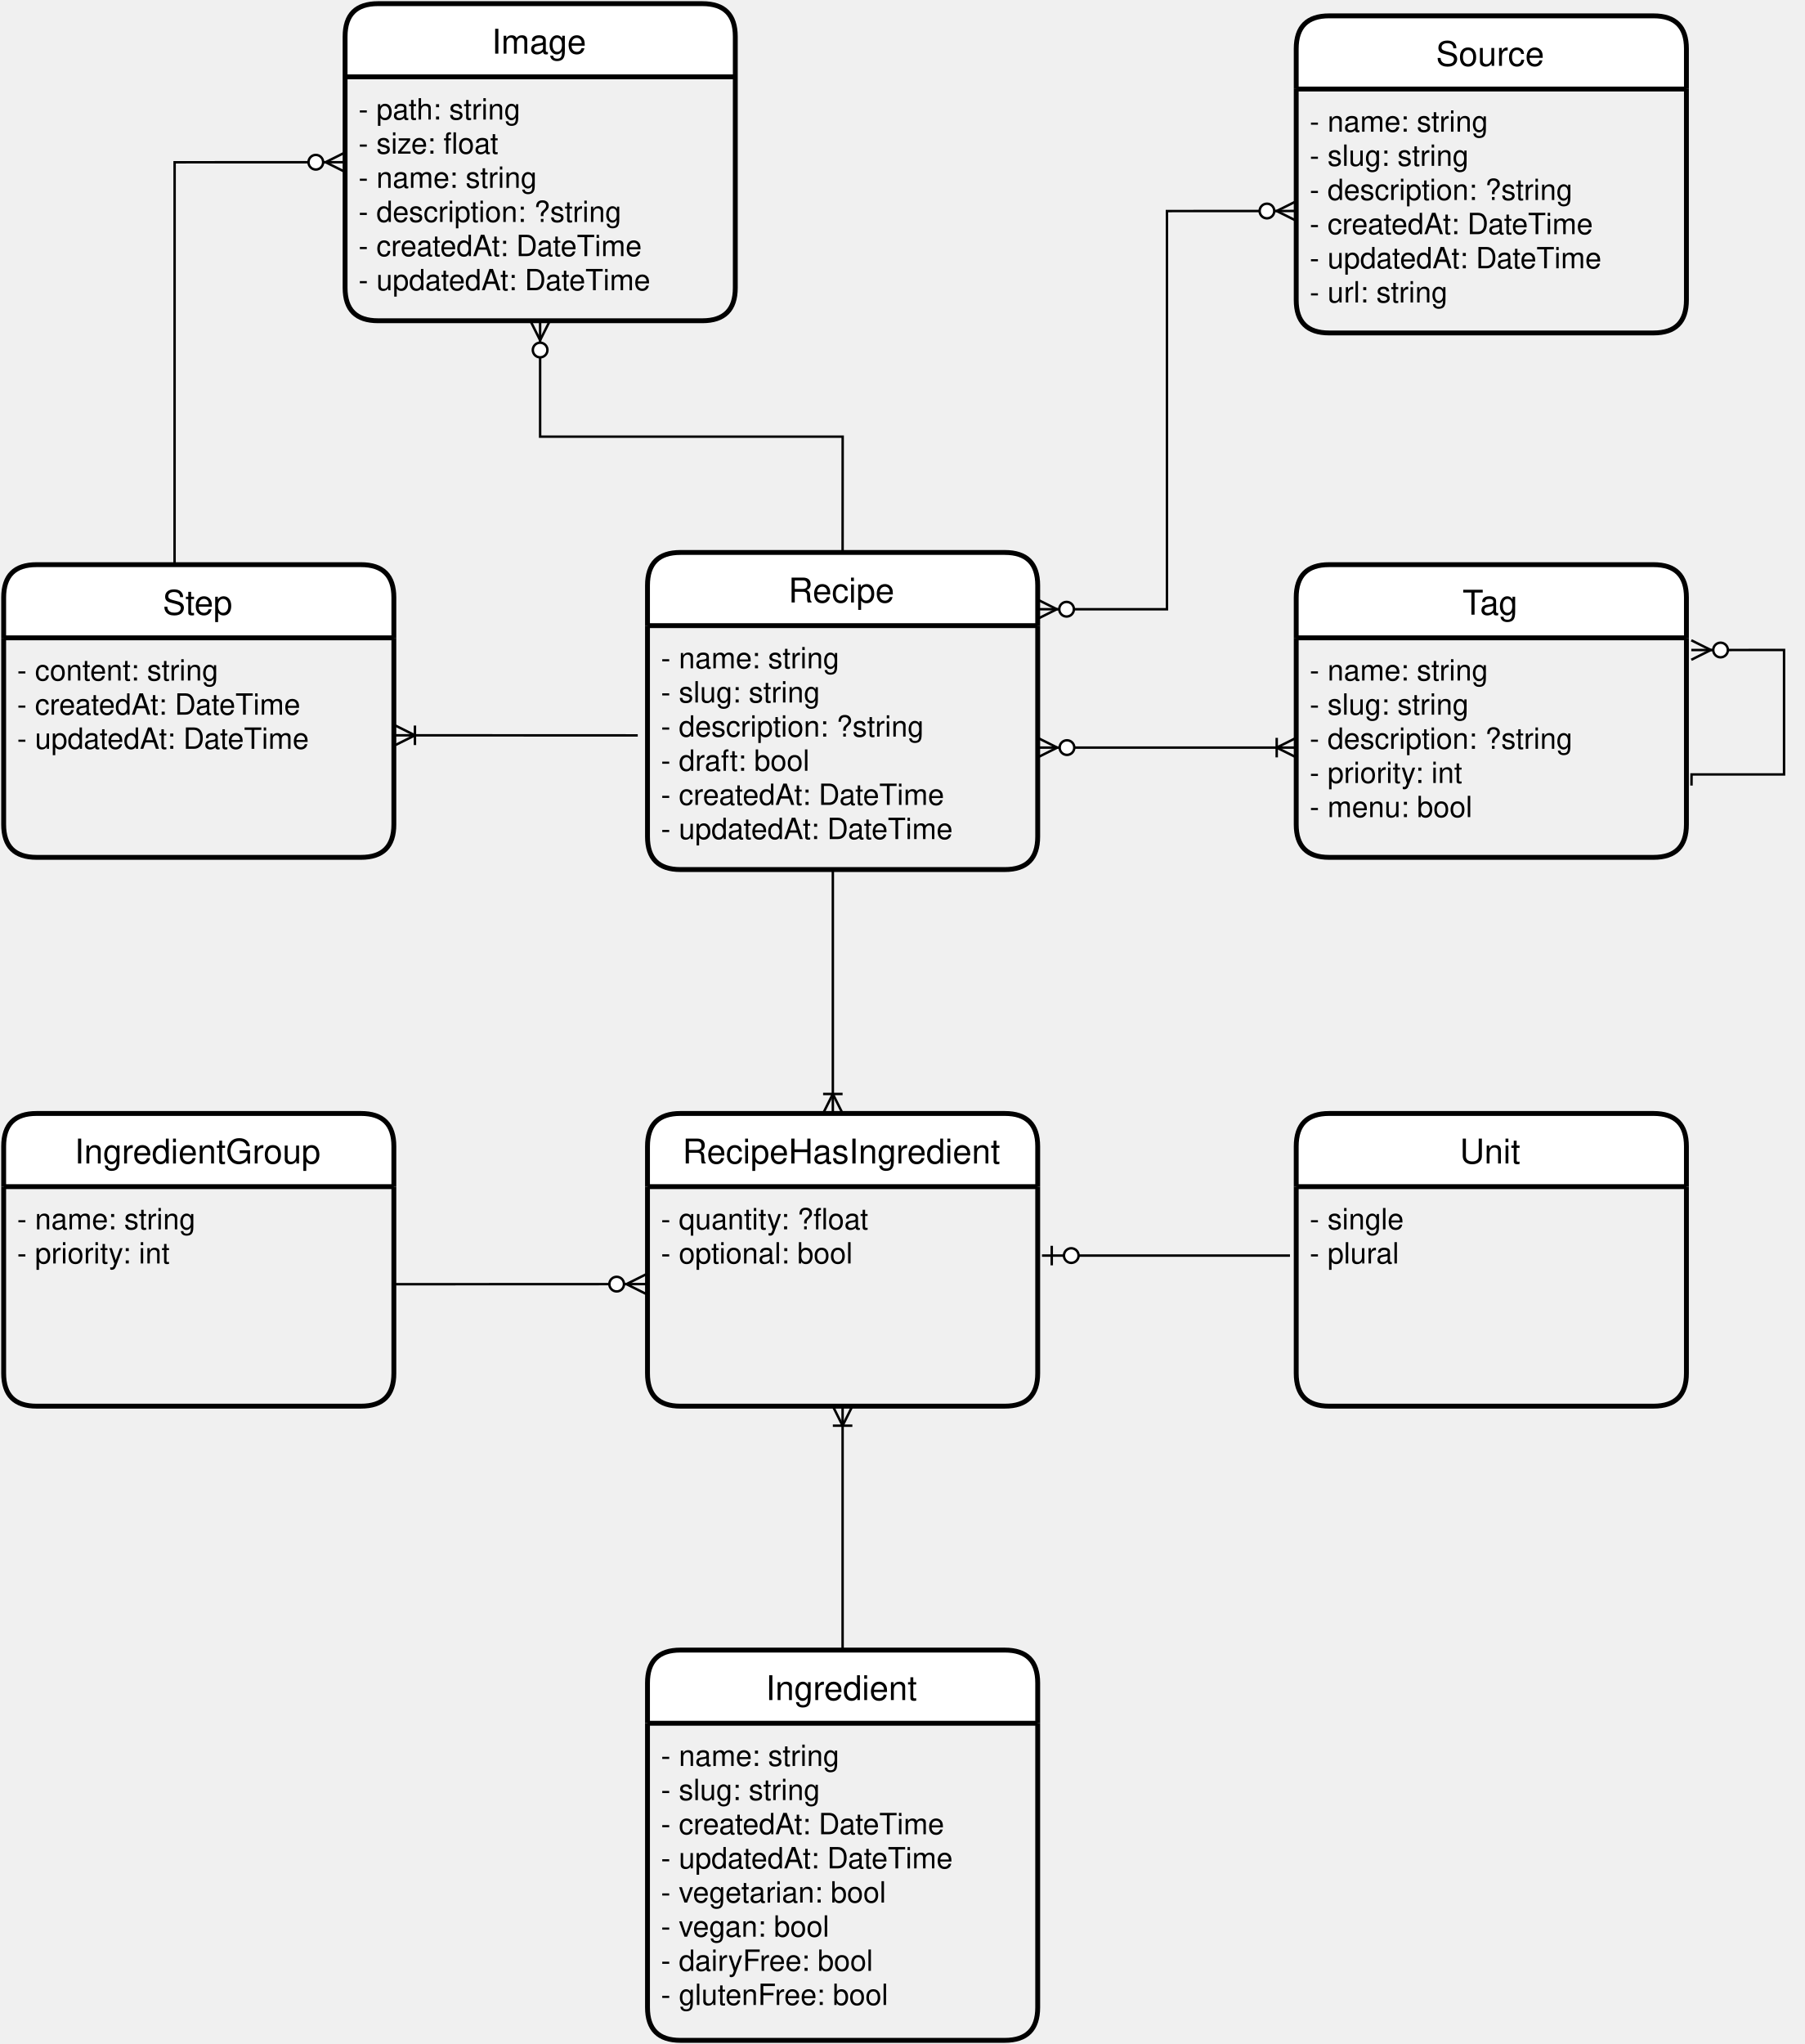
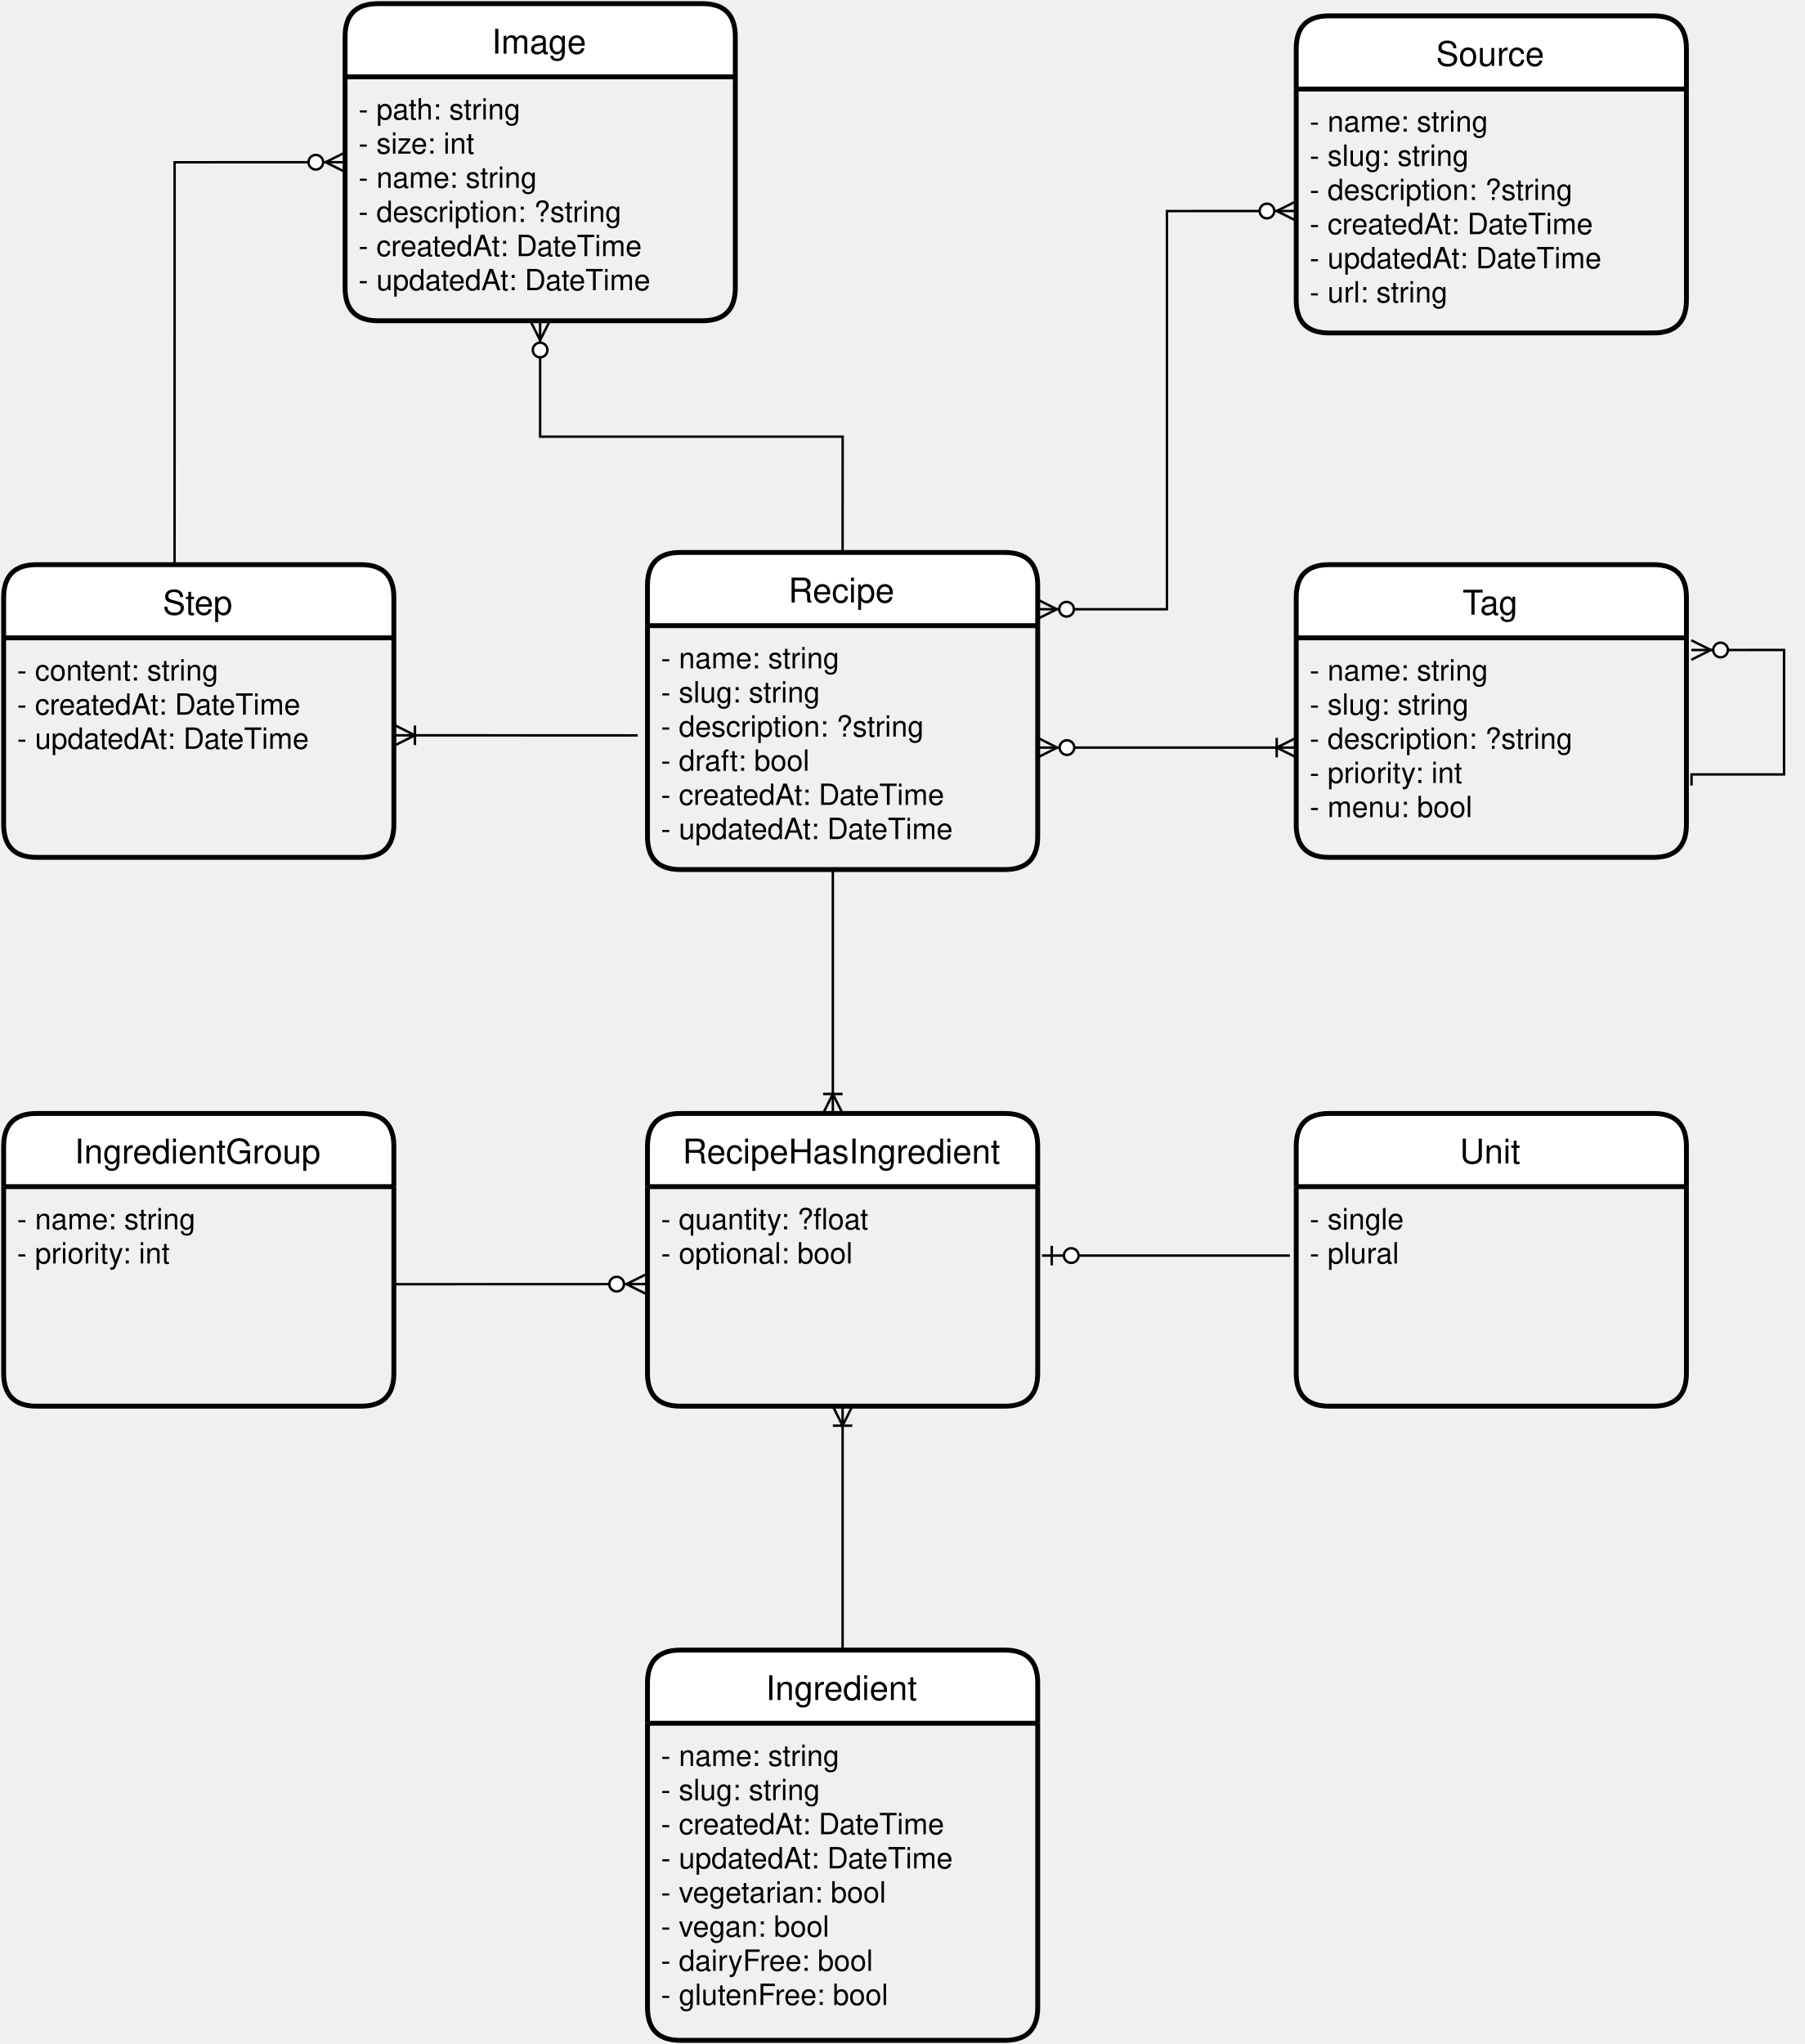
<svg xmlns="http://www.w3.org/2000/svg" version="1.1" width="740px" height="838px" viewBox="-0.5 -0.5 740 838" content="&lt;mxfile host=&quot;drawio-plugin&quot; modified=&quot;2022-08-01T15:59:58.207Z&quot; agent=&quot;5.0 (X11; Linux x86_64) AppleWebKit/537.36 (KHTML, like Gecko) Chrome/97.0.469.45 Safari/537.36&quot; etag=&quot;vV7xk91uIPQWWSXZRs1g&quot; version=&quot;15.5.4&quot; type=&quot;embed&quot;&gt;&lt;diagram id=&quot;23iRSUPoRavnBvh4doch&quot; name=&quot;Page-1&quot;&gt;7VtNc+MoEP01Pk5KEvqwj5k4yWxVpjY1ydbuHhmLyNTIQotQYufXL0ggSyA7siPZTsaXlGkaBPTr19CQEbhaLG8pTOffSYjikWOFyxGYjhwncAL+VwhWpcC2vUkpiSgOpWwteMCvSAotKc1xiLKGIiMkZjhtCmckSdCMNWSQUvLSVHsicfOrKYyQIXiYwdiU/o1DNi+lYzUvIf+GcDRXX7Z9Ob8FVMpyJtkchuSlJgLXI3BFCWHlr8XyCsVi8dS6lO1uNtRWA6MoYV0ayBE/wziXc/uBZjhFcnRspaacveBFDBNe+jqb4zi8gyuSi09kDM5+qdLXOaH4lSQMxrzK5gJeTZm0ILAaGg+iJRcLKSV5EqJQNnri9bKN7aqyHItVdErJr2rpHdEeZVz/Xs3bqkR3MGNqKGqtRW0Is3nxPVGAMY4S/nvGWyPKBeYyypV9RpShZU0kl/UWkQVidMVVZC0AbtlEgtwJpMlf1oixfSmb19ECpBBKlEZV32tD8h/Slu12HRt2/cKLCVzw0mVhWYqTaOT4IwfYYglEdRbn0ZZq7nIzilOGSVJqjcBNuyKFT6xU+cndUqudUQQZCi+lxpQXHjEfV1MrT8N2LQ2XynQxEp+UyLgiMeFmnCakAOwTjmNNlKVwxgd+V7SauhrmBKKEpTF3+Uv5AUZSBSr4s0IiJQyyWplDRsHNxFDQGUMSM6ArZKweIDMxIPPHQvDgmQneyQRV2JJWdb0DEoH6tsYEaRGINjNBseSi+ikmkGm1b9BIZ574fZlg0hlDx2AC2zYw88BQemaC9zJB0CQCJ+jKBE4fVnVamYDvkVkxo43+/Pu6qd3dwjv66aQPgwIzYicRRSEWEzg7a88b+MDpysF+H8Z1B9jBv9OTG1rPKEIcGhgmG3f6XGVLbQgxXd1QhDZqRHHOqUlX+ch8AjqDcNe438te0TMwV2YDvsHszCzDMYtndbVyL/sAv5VZ/sthwjBbVVv2tp0/KXb1woKfwx+9zqY7Rnw3k3N/Jfjsf+/2P99q7sMP7H/tubmMoz/Wg2wa5xR+cB8bLOvVi4+ZWa9HGJ1drG8XO+xRV/VxnPR3SjG3soqkONGD6AIl+WcJoIMlsvpwbsfMYxmrjcIIKecilM1JJPY312upsYxztlDujZLwUlwn8uL1j1dEySP5DpNVWXODY6W39m+xomiJ2T/i94UnS//WaqbLemElCxtdMiM5ncm5SKblnMOPZqNG+ldMc6t56vaw2vxSCSmKIcPPqDGKNivJb9yTwgMUMXg6MeiH5XJCspVTu7nUOtIZxjh1l8tgdFSAppp4NxyZiZZTwpF9YfGDZQ1JF34AtqJJFO4R5Yf6gvC7I8w5NThVSRl1t7IvnALfaXQE7G5w4naDq5paKhSyzQMea7AFvr11XIa+3bjQ5z/KEeyNbTPPNCC2eaiqoK2BOeFDlmi2XCUo4ey6lWCN56K0qpc6I7pBkM6JIRoAzeDqunBXRIOx1lEwHEGaiaPjgohjJvAaINoHQOtALXuTBGsPQ67jFnR6J4ZORwOVq4PqFNFpJryOg86h9n0qrfz5UOLazUypr58Oe0SJmW0bECXlJu/P4uTWZY/3xeKbPL+xyQNFcmA3HqpHWdtuRlnZX29RtoHQNm7zPytq9TOOp563DoBaM5k4OGp3OuK6YNyZ7LYi1mqi1XsDq91g2bIhnHxWVB4y4ra8JazuD285VM5viTagc++3RIe9w1BnlN0SrC2JUQ0FHyn3Odwjvj5yn8A5zcCg6FxsaA56zj+53YZ2zvf25nXwRoDoj9eBmQh9KMPpmc57v5PuSOd9PPwBZhLwgPdlfb5Ky2ncHNIHDjBguNdifbwSBwdN+m2JMAVnbNDclB/c7TCxPs5MJpPGIdwOVLnnZGDLXZ7y0pMJYa7+nt3bM4R5Wke23lGPIexoycDhYdoKj33SzrV/RT0OsCYbHkjuDCytI1fvaG9g8eL6v3RL9fX/OoPr/wE=&lt;/diagram&gt;&lt;/mxfile&gt;">
  <defs />
  <g>
    <path d="M 425 256 L 425 239.5 Q 425 226 411.5 226 L 278.5 226 Q 265 226 265 239.5 L 265 256" fill="#ffffff" stroke="#000000" stroke-width="2" stroke-miterlimit="10" pointer-events="all" />
    <path d="M 265 256 L 265 342.5 Q 265 356 278.5 356 L 411.5 356 Q 425 356 425 342.5 L 425 256" fill="none" stroke="#000000" stroke-width="2" stroke-miterlimit="10" pointer-events="none" />
    <path d="M 265 256 L 425 256" fill="none" stroke="#000000" stroke-width="2" stroke-miterlimit="10" pointer-events="none" />
    <g fill="#000000" font-family="Helvetica" pointer-events="none" text-anchor="middle" font-size="14px">
      <text x="344.5" y="246.5">Recipe</text>
    </g>
    <g fill="#000000" font-family="Helvetica" pointer-events="none" font-size="12px">
      <text x="270.5" y="273.5">- name: string</text>
      <text x="270.5" y="287.5">- slug: string</text>
      <text x="270.5" y="301.5">- description: ?string</text>
      <text x="270.5" y="315.5">- draft: bool</text>
      <text x="270.5" y="329.5">- createdAt: DateTime</text>
      <text x="270.5" y="343.5">- updatedAt: DateTime</text>
    </g>
    <path d="M 301 31 L 301 14.5 Q 301 1 287.5 1 L 154.5 1 Q 141 1 141 14.5 L 141 31" fill="#ffffff" stroke="#000000" stroke-width="2" stroke-miterlimit="10" pointer-events="none" />
    <path d="M 141 31 L 141 117.5 Q 141 131 154.5 131 L 287.5 131 Q 301 131 301 117.5 L 301 31" fill="none" stroke="#000000" stroke-width="2" stroke-miterlimit="10" pointer-events="none" />
    <path d="M 141 31 L 301 31" fill="none" stroke="#000000" stroke-width="2" stroke-miterlimit="10" pointer-events="none" />
    <g fill="#000000" font-family="Helvetica" pointer-events="none" text-anchor="middle" font-size="14px">
      <text x="220.5" y="21.5">Image</text>
    </g>
    <g fill="#000000" font-family="Helvetica" pointer-events="none" font-size="12px">
      <text x="146.5" y="48.5">- path: string</text>
-       <text x="146.5" y="62.5">- size: float</text>
+       <text x="146.5" y="62.5">- size: int</text>
      <text x="146.5" y="76.5">- name: string</text>
      <text x="146.5" y="90.5">- description: ?string</text>
      <text x="146.5" y="104.5">- createdAt: DateTime</text>
      <text x="146.5" y="118.5">- updatedAt: DateTime</text>
    </g>
    <path d="M 161 261 L 161 244.5 Q 161 231 147.5 231 L 14.5 231 Q 1 231 1 244.5 L 1 261" fill="#ffffff" stroke="#000000" stroke-width="2" stroke-miterlimit="10" pointer-events="none" />
    <path d="M 1 261 L 1 337.5 Q 1 351 14.5 351 L 147.5 351 Q 161 351 161 337.5 L 161 261" fill="none" stroke="#000000" stroke-width="2" stroke-miterlimit="10" pointer-events="none" />
    <path d="M 1 261 L 161 261" fill="none" stroke="#000000" stroke-width="2" stroke-miterlimit="10" pointer-events="none" />
    <g fill="#000000" font-family="Helvetica" pointer-events="none" text-anchor="middle" font-size="14px">
      <text x="80.5" y="251.5">Step</text>
    </g>
    <g fill="#000000" font-family="Helvetica" pointer-events="none" font-size="12px">
      <text x="6.5" y="278.5">- content: string</text>
      <text x="6.5" y="292.5">- createdAt: DateTime</text>
      <text x="6.5" y="306.5">- updatedAt: DateTime</text>
    </g>
    <path d="M 425 706 L 425 689.5 Q 425 676 411.5 676 L 278.5 676 Q 265 676 265 689.5 L 265 706" fill="#ffffff" stroke="#000000" stroke-width="2" stroke-miterlimit="10" pointer-events="none" />
    <path d="M 265 706 L 265 822.5 Q 265 836 278.5 836 L 411.5 836 Q 425 836 425 822.5 L 425 706" fill="none" stroke="#000000" stroke-width="2" stroke-miterlimit="10" pointer-events="none" />
    <path d="M 265 706 L 425 706" fill="none" stroke="#000000" stroke-width="2" stroke-miterlimit="10" pointer-events="none" />
    <g fill="#000000" font-family="Helvetica" pointer-events="none" text-anchor="middle" font-size="14px">
      <text x="344.5" y="696.5">Ingredient</text>
    </g>
    <g fill="#000000" font-family="Helvetica" pointer-events="none" font-size="12px">
      <text x="270.5" y="723.5">- name: string</text>
      <text x="270.5" y="737.5">- slug: string</text>
      <text x="270.5" y="751.5">- createdAt: DateTime</text>
      <text x="270.5" y="765.5">- updatedAt: DateTime</text>
      <text x="270.5" y="779.5">- vegetarian: bool</text>
      <text x="270.5" y="793.5">- vegan: bool</text>
      <text x="270.5" y="807.5">- dairyFree: bool</text>
      <text x="270.5" y="821.5">- glutenFree: bool</text>
    </g>
    <path d="M 425 486 L 425 469.5 Q 425 456 411.5 456 L 278.5 456 Q 265 456 265 469.5 L 265 486" fill="#ffffff" stroke="#000000" stroke-width="2" stroke-miterlimit="10" pointer-events="none" />
    <path d="M 265 486 L 265 562.5 Q 265 576 278.5 576 L 411.5 576 Q 425 576 425 562.5 L 425 486" fill="none" stroke="#000000" stroke-width="2" stroke-miterlimit="10" pointer-events="none" />
    <path d="M 265 486 L 425 486" fill="none" stroke="#000000" stroke-width="2" stroke-miterlimit="10" pointer-events="none" />
    <g fill="#000000" font-family="Helvetica" pointer-events="none" text-anchor="middle" font-size="14px">
      <text x="344.5" y="476.5">RecipeHasIngredient</text>
    </g>
    <g fill="#000000" font-family="Helvetica" pointer-events="none" font-size="12px">
      <text x="270.5" y="503.5">- quantity: ?float</text>
      <text x="270.5" y="517.5">- optional: bool</text>
    </g>
    <path d="M 691 486 L 691 469.5 Q 691 456 677.5 456 L 544.5 456 Q 531 456 531 469.5 L 531 486" fill="#ffffff" stroke="#000000" stroke-width="2" stroke-miterlimit="10" pointer-events="none" />
    <path d="M 531 486 L 531 562.5 Q 531 576 544.5 576 L 677.5 576 Q 691 576 691 562.5 L 691 486" fill="none" stroke="#000000" stroke-width="2" stroke-miterlimit="10" pointer-events="none" />
    <path d="M 531 486 L 691 486" fill="none" stroke="#000000" stroke-width="2" stroke-miterlimit="10" pointer-events="none" />
    <g fill="#000000" font-family="Helvetica" pointer-events="none" text-anchor="middle" font-size="14px">
      <text x="610.5" y="476.5">Unit</text>
    </g>
    <g fill="#000000" font-family="Helvetica" pointer-events="none" font-size="12px">
      <text x="536.5" y="503.5">- single</text>
      <text x="536.5" y="517.5">- plural</text>
    </g>
    <path d="M 691 261 L 691 244.5 Q 691 231 677.5 231 L 544.5 231 Q 531 231 531 244.5 L 531 261" fill="#ffffff" stroke="#000000" stroke-width="2" stroke-miterlimit="10" pointer-events="none" />
    <path d="M 531 261 L 531 337.5 Q 531 351 544.5 351 L 677.5 351 Q 691 351 691 337.5 L 691 261" fill="none" stroke="#000000" stroke-width="2" stroke-miterlimit="10" pointer-events="none" />
    <path d="M 531 261 L 691 261" fill="none" stroke="#000000" stroke-width="2" stroke-miterlimit="10" pointer-events="none" />
    <g fill="#000000" font-family="Helvetica" pointer-events="none" text-anchor="middle" font-size="14px">
      <text x="610.5" y="251.5">Tag</text>
    </g>
    <g fill="#000000" font-family="Helvetica" pointer-events="none" font-size="12px">
      <text x="536.5" y="278.5">- name: string</text>
      <text x="536.5" y="292.5">- slug: string</text>
      <text x="536.5" y="306.5">- description: ?string</text>
      <text x="536.5" y="320.5">- priority: int</text>
      <text x="536.5" y="334.5">- menu: bool</text>
    </g>
    <path d="M 345 226 L 345.03 178.52 L 220.97 178.52 L 220.97 131" fill="none" stroke="#000000" stroke-miterlimit="10" pointer-events="none" />
    <ellipse cx="220.97" cy="143" rx="3" ry="3" fill="#ffffff" stroke="#000000" pointer-events="none" />
    <path d="M 216.97 131 L 220.97 139 L 224.97 131" fill="none" stroke="#000000" stroke-miterlimit="10" pointer-events="none" />
    <path d="M 693.08 321.57 L 693.1 317 L 731.03 317 L 731.03 265.97 L 693 266" fill="none" stroke="#000000" stroke-miterlimit="10" pointer-events="none" />
    <ellipse cx="705" cy="265.99" rx="3" ry="3" fill="#ffffff" stroke="#000000" pointer-events="none" />
    <path d="M 693 270 L 701 265.99 L 693 262" fill="none" stroke="#000000" stroke-miterlimit="10" pointer-events="none" />
    <path d="M 261 301 L 161.64 300.96" fill="none" stroke="#000000" stroke-miterlimit="10" pointer-events="none" />
    <path d="M 169.64 296.96 L 169.64 304.96 M 161.64 304.96 L 169.64 300.96 L 161.64 296.96" fill="none" stroke="#000000" stroke-miterlimit="10" pointer-events="none" />
    <path d="M 341 356 L 341 456" fill="none" stroke="#000000" stroke-miterlimit="10" pointer-events="none" />
    <path d="M 337 448 L 345 448 M 345 456 L 341 448 L 337 456" fill="none" stroke="#000000" stroke-miterlimit="10" pointer-events="none" />
    <path d="M 345 676 L 345 576" fill="none" stroke="#000000" stroke-miterlimit="10" pointer-events="none" />
    <path d="M 349 584 L 341 584 M 341 576 L 345 584 L 349 576" fill="none" stroke="#000000" stroke-miterlimit="10" pointer-events="none" />
    <path d="M 528.44 514.26 L 426.76 514.26" fill="none" stroke="#000000" stroke-miterlimit="10" pointer-events="none" />
    <ellipse cx="438.76" cy="514.26" rx="3" ry="3" fill="#ffffff" stroke="#000000" pointer-events="none" />
    <path d="M 430.76 510.26 L 430.76 518.26" fill="none" stroke="#000000" stroke-miterlimit="10" pointer-events="none" />
    <path d="M 71.08 231 L 71.1 66.03 L 141 66" fill="none" stroke="#000000" stroke-miterlimit="10" pointer-events="none" />
    <ellipse cx="129" cy="66.01" rx="3" ry="3" fill="#ffffff" stroke="#000000" pointer-events="none" />
    <path d="M 141 62 L 133 66 L 141 70" fill="none" stroke="#000000" stroke-miterlimit="10" pointer-events="none" />
    <path d="M 161 486 L 161 469.5 Q 161 456 147.5 456 L 14.5 456 Q 1 456 1 469.5 L 1 486" fill="#ffffff" stroke="#000000" stroke-width="2" stroke-miterlimit="10" pointer-events="none" />
    <path d="M 1 486 L 1 562.5 Q 1 576 14.5 576 L 147.5 576 Q 161 576 161 562.5 L 161 486" fill="none" stroke="#000000" stroke-width="2" stroke-miterlimit="10" pointer-events="none" />
    <path d="M 1 486 L 161 486" fill="none" stroke="#000000" stroke-width="2" stroke-miterlimit="10" pointer-events="none" />
    <g fill="#000000" font-family="Helvetica" pointer-events="none" text-anchor="middle" font-size="14px">
      <text x="80.5" y="476.5">IngredientGroup</text>
    </g>
    <g fill="#000000" font-family="Helvetica" pointer-events="none" font-size="12px">
      <text x="6.5" y="503.5">- name: string</text>
      <text x="6.5" y="517.5">- priority: int</text>
    </g>
    <path d="M 161 526 L 264.36 525.96" fill="none" stroke="#000000" stroke-miterlimit="10" pointer-events="none" />
    <ellipse cx="252.36" cy="525.96" rx="3" ry="3" fill="#ffffff" stroke="#000000" pointer-events="none" />
    <path d="M 264.36 521.96 L 256.36 525.96 L 264.36 529.96" fill="none" stroke="#000000" stroke-miterlimit="10" pointer-events="none" />
    <path d="M 691 36 L 691 19.5 Q 691 6 677.5 6 L 544.5 6 Q 531 6 531 19.5 L 531 36" fill="#ffffff" stroke="#000000" stroke-width="2" stroke-miterlimit="10" pointer-events="none" />
    <path d="M 531 36 L 531 122.5 Q 531 136 544.5 136 L 677.5 136 Q 691 136 691 122.5 L 691 36" fill="none" stroke="#000000" stroke-width="2" stroke-miterlimit="10" pointer-events="none" />
    <path d="M 531 36 L 691 36" fill="none" stroke="#000000" stroke-width="2" stroke-miterlimit="10" pointer-events="none" />
    <g fill="#000000" font-family="Helvetica" pointer-events="none" text-anchor="middle" font-size="14px">
      <text x="610.5" y="26.5">Source</text>
    </g>
    <g fill="#000000" font-family="Helvetica" pointer-events="none" font-size="12px">
      <text x="536.5" y="53.5">- name: string</text>
      <text x="536.5" y="67.5">- slug: string</text>
      <text x="536.5" y="81.5">- description: ?string</text>
      <text x="536.5" y="95.5">- createdAt: DateTime</text>
      <text x="536.5" y="109.5">- updatedAt: DateTime</text>
      <text x="536.5" y="123.5">- url: string</text>
    </g>
    <path d="M 424.84 249.27 L 478 249.28 L 478 86.03 L 531 86" fill="none" stroke="#000000" stroke-miterlimit="10" pointer-events="none" />
    <ellipse cx="436.84" cy="249.27" rx="3" ry="3" fill="#ffffff" stroke="#000000" pointer-events="none" />
    <path d="M 424.84 253.27 L 432.84 249.27 L 424.84 245.27" fill="none" stroke="#000000" stroke-miterlimit="10" pointer-events="none" />
    <ellipse cx="519" cy="86.01" rx="3" ry="3" fill="#ffffff" stroke="#000000" pointer-events="none" />
    <path d="M 531 82 L 523 86.01 L 531 90" fill="none" stroke="#000000" stroke-miterlimit="10" pointer-events="none" />
    <path d="M 425 306 L 531 306" fill="none" stroke="#000000" stroke-miterlimit="10" pointer-events="none" />
    <ellipse cx="437" cy="306" rx="3" ry="3" fill="#ffffff" stroke="#000000" pointer-events="none" />
    <path d="M 425 310 L 433 306 L 425 302" fill="none" stroke="#000000" stroke-miterlimit="10" pointer-events="none" />
    <path d="M 523 310 L 523 302 M 531 302 L 523 306 L 531 310" fill="none" stroke="#000000" stroke-miterlimit="10" pointer-events="none" />
  </g>
</svg>
